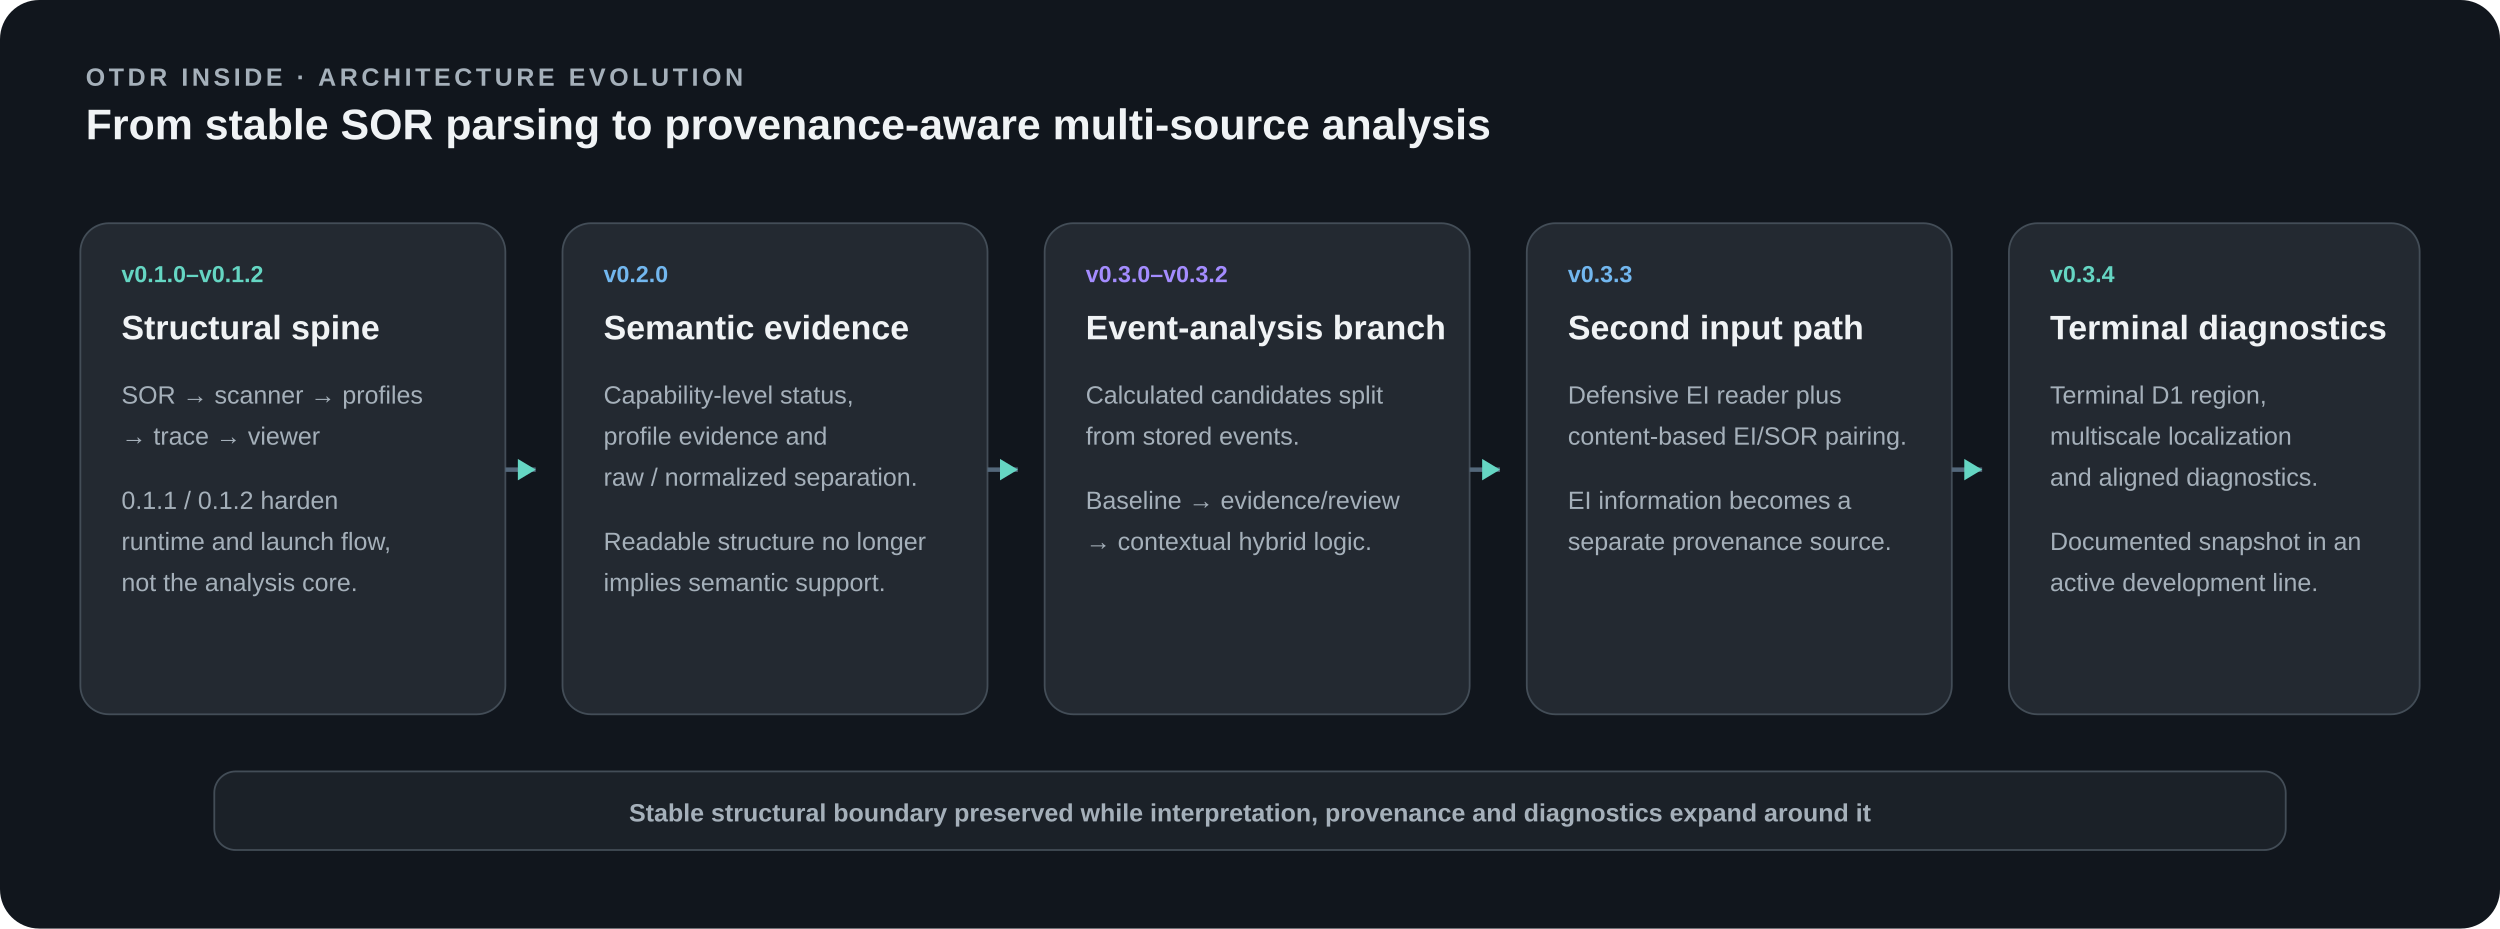
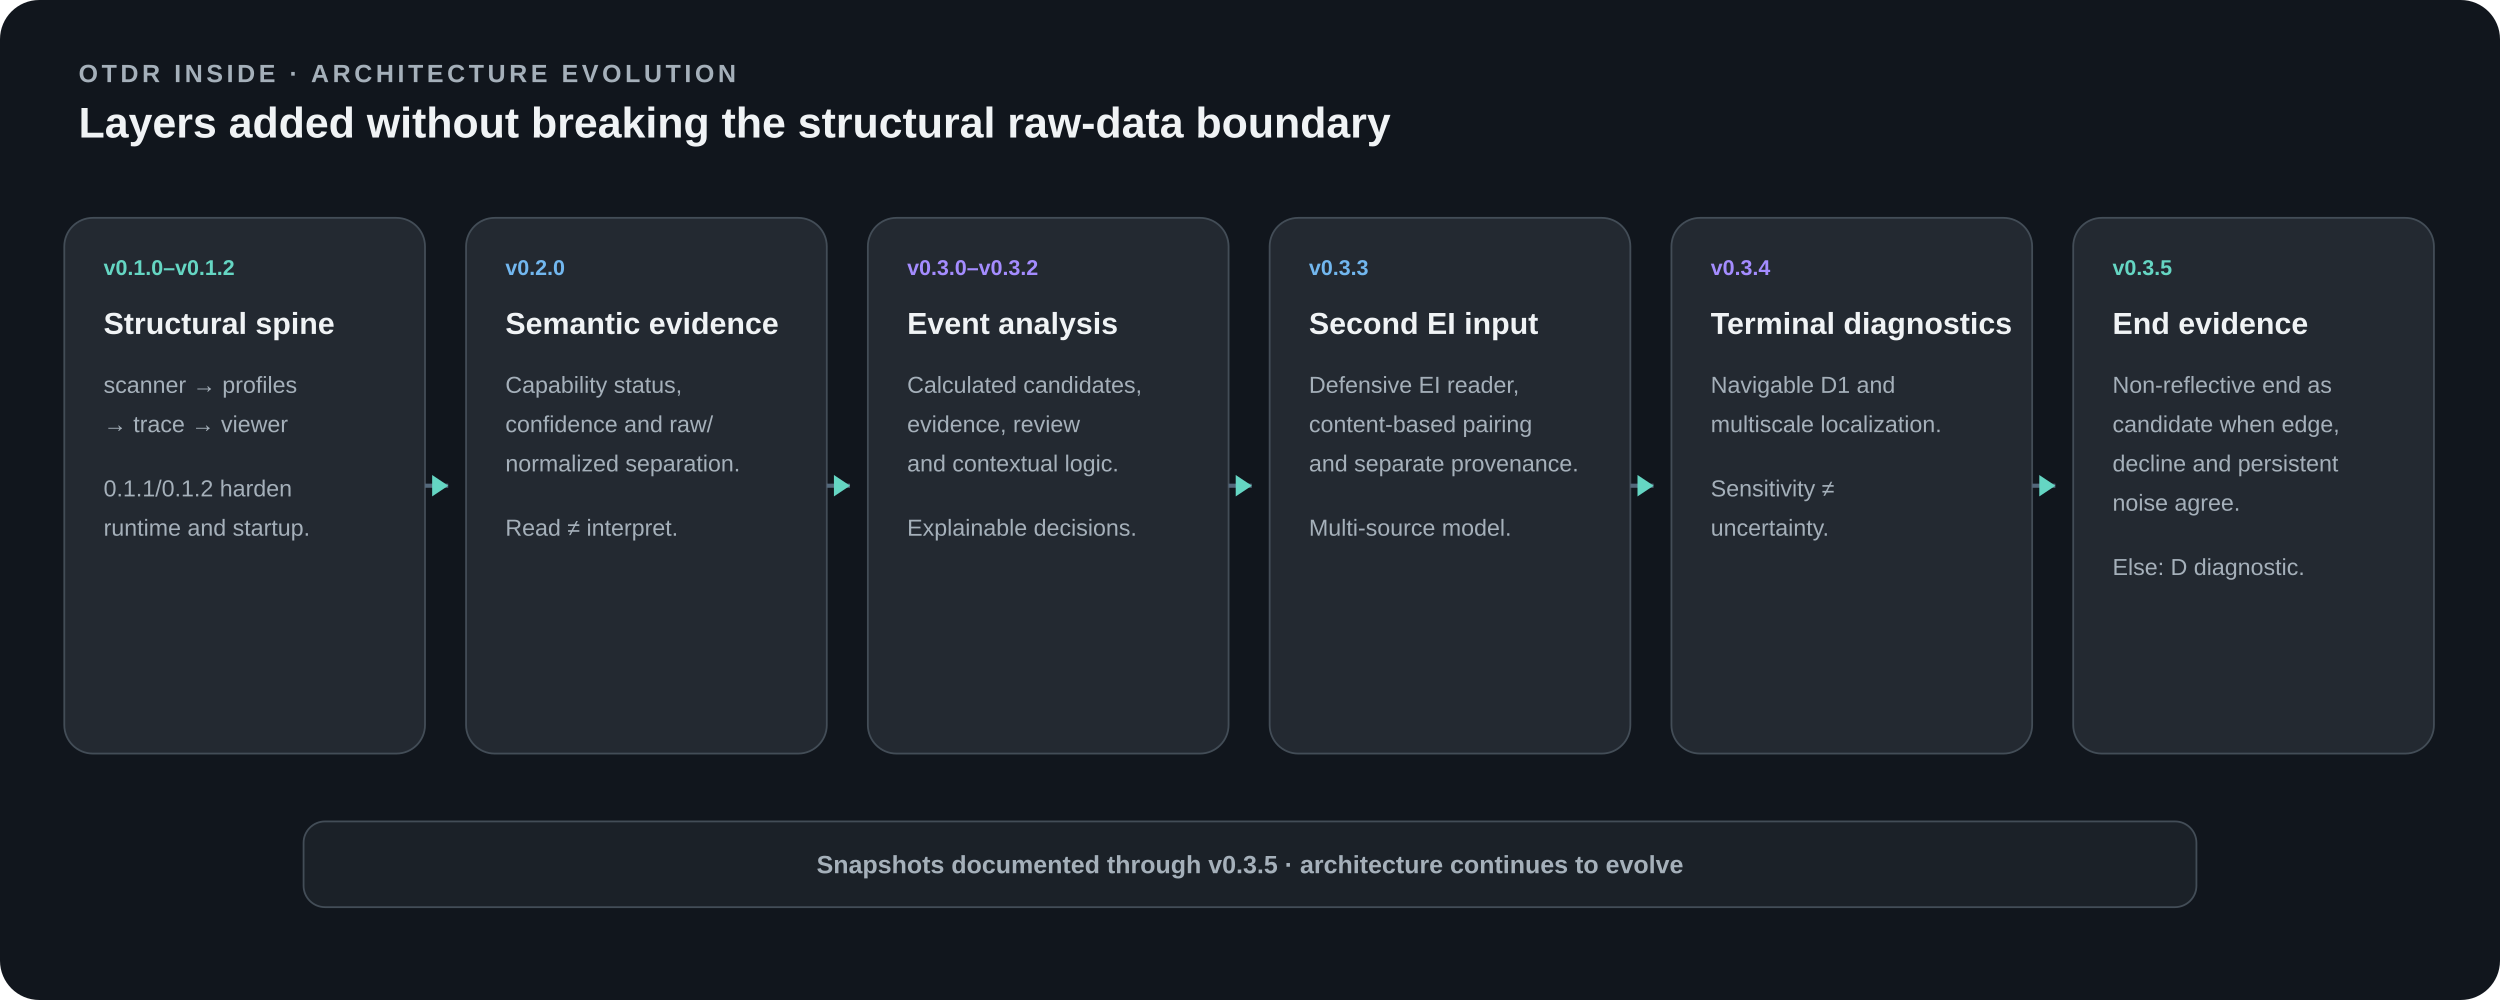
- <svg xmlns="http://www.w3.org/2000/svg" width="1400" height="520" viewBox="0 0 1400 520">
-   <rect width="1400" height="520" rx="22" fill="#11161d" />
+ <svg xmlns="http://www.w3.org/2000/svg" width="1400" height="560" viewBox="0 0 1400 560">
+   <rect width="1400" height="560" rx="22" fill="#11161d" />
  <g font-family="Segoe UI,Arial,sans-serif">
-     <text x="48" y="48" fill="#a5b0ba" font-size="14" font-weight="700" letter-spacing="2">OTDR INSIDE · ARCHITECTURE EVOLUTION</text>
-     <text x="48" y="78" fill="#f0f3f5" font-size="24" font-weight="700">From stable SOR parsing to provenance-aware multi-source analysis</text>
+     <text x="44" y="46" fill="#a5b0ba" font-size="14" font-weight="700" letter-spacing="2">OTDR INSIDE · ARCHITECTURE EVOLUTION</text>
+     <text x="44" y="77" fill="#f0f3f5" font-size="24" font-weight="700">Layers added without breaking the structural raw-data boundary</text>
    <g stroke="#434d57" fill="#232931">
-       <rect x="45" y="125" width="238" height="275" rx="16" />
-       <rect x="315" y="125" width="238" height="275" rx="16" />
-       <rect x="585" y="125" width="238" height="275" rx="16" />
-       <rect x="855" y="125" width="238" height="275" rx="16" />
-       <rect x="1125" y="125" width="230" height="275" rx="16" />
+       <rect x="36" y="122" width="202" height="300" rx="16" />
+       <rect x="261" y="122" width="202" height="300" rx="16" />
+       <rect x="486" y="122" width="202" height="300" rx="16" />
+       <rect x="711" y="122" width="202" height="300" rx="16" />
+       <rect x="936" y="122" width="202" height="300" rx="16" />
+       <rect x="1161" y="122" width="202" height="300" rx="16" />
    </g>
-     <g font-size="13" font-weight="700">
-       <text x="68" y="158" fill="#65d6c3">v0.1.0–v0.1.2</text>
-       <text x="338" y="158" fill="#72b7ef">v0.2.0</text>
-       <text x="608" y="158" fill="#a48cff">v0.3.0–v0.3.2</text>
-       <text x="878" y="158" fill="#72b7ef">v0.3.3</text>
-       <text x="1148" y="158" fill="#65d6c3">v0.3.4</text>
+     <g font-size="12" font-weight="700">
+       <text x="58" y="154" fill="#65d6c3">v0.1.0–v0.1.2</text>
+       <text x="283" y="154" fill="#72b7ef">v0.2.0</text>
+       <text x="508" y="154" fill="#a48cff">v0.3.0–v0.3.2</text>
+       <text x="733" y="154" fill="#72b7ef">v0.3.3</text>
+       <text x="958" y="154" fill="#a48cff">v0.3.4</text>
+       <text x="1183" y="154" fill="#65d6c3">v0.3.5</text>
    </g>
-     <g fill="#f0f3f5" font-size="19" font-weight="700">
-       <text x="68" y="190">Structural spine</text>
-       <text x="338" y="190">Semantic evidence</text>
-       <text x="608" y="190">Event-analysis branch</text>
-       <text x="878" y="190">Second input path</text>
-       <text x="1148" y="190">Terminal diagnostics</text>
+     <g font-size="17" font-weight="700" fill="#f0f3f5">
+       <text x="58" y="187">Structural spine</text>
+       <text x="283" y="187">Semantic evidence</text>
+       <text x="508" y="187">Event analysis</text>
+       <text x="733" y="187">Second EI input</text>
+       <text x="958" y="187">Terminal diagnostics</text>
+       <text x="1183" y="187">End evidence</text>
    </g>
-     <g fill="#a5b0ba" font-size="14">
-       <text x="68" y="226">SOR → scanner → profiles</text>
-       <text x="68" y="249">→ trace → viewer</text>
-       <text x="68" y="285">0.1.1 / 0.1.2 harden</text>
-       <text x="68" y="308">runtime and launch flow,</text>
-       <text x="68" y="331">not the analysis core.</text>
-       <text x="338" y="226">Capability-level status,</text>
-       <text x="338" y="249">profile evidence and</text>
-       <text x="338" y="272">raw / normalized separation.</text>
-       <text x="338" y="308">Readable structure no longer</text>
-       <text x="338" y="331">implies semantic support.</text>
-       <text x="608" y="226">Calculated candidates split</text>
-       <text x="608" y="249">from stored events.</text>
-       <text x="608" y="285">Baseline → evidence/review</text>
-       <text x="608" y="308">→ contextual hybrid logic.</text>
-       <text x="878" y="226">Defensive EI reader plus</text>
-       <text x="878" y="249">content-based EI/SOR pairing.</text>
-       <text x="878" y="285">EI information becomes a</text>
-       <text x="878" y="308">separate provenance source.</text>
-       <text x="1148" y="226">Terminal D1 region,</text>
-       <text x="1148" y="249">multiscale localization</text>
-       <text x="1148" y="272">and aligned diagnostics.</text>
-       <text x="1148" y="308">Documented snapshot in an</text>
-       <text x="1148" y="331">active development line.</text>
+     <g fill="#a5b0ba" font-size="13">
+       <text x="58" y="220">scanner → profiles</text>
+       <text x="58" y="242">→ trace → viewer</text>
+       <text x="58" y="278">0.1.1/0.1.2 harden</text>
+       <text x="58" y="300">runtime and startup.</text>
+       <text x="283" y="220">Capability status,</text>
+       <text x="283" y="242">confidence and raw/</text>
+       <text x="283" y="264">normalized separation.</text>
+       <text x="283" y="300">Read ≠ interpret.</text>
+       <text x="508" y="220">Calculated candidates,</text>
+       <text x="508" y="242">evidence, review</text>
+       <text x="508" y="264">and contextual logic.</text>
+       <text x="508" y="300">Explainable decisions.</text>
+       <text x="733" y="220">Defensive EI reader,</text>
+       <text x="733" y="242">content-based pairing</text>
+       <text x="733" y="264">and separate provenance.</text>
+       <text x="733" y="300">Multi-source model.</text>
+       <text x="958" y="220">Navigable D1 and</text>
+       <text x="958" y="242">multiscale localization.</text>
+       <text x="958" y="278">Sensitivity ≠</text>
+       <text x="958" y="300">uncertainty.</text>
+       <text x="1183" y="220">Non-reflective end as</text>
+       <text x="1183" y="242">candidate when edge,</text>
+       <text x="1183" y="264">decline and persistent</text>
+       <text x="1183" y="286">noise agree.</text>
+       <text x="1183" y="322">Else: D diagnostic.</text>
    </g>
-     <g stroke="#53677a" stroke-width="2.5" fill="none">
-       <path d="M283 263H300M553 263H570M823 263H840M1093 263H1110" />
+     <g stroke="#53677a" stroke-width="2.3" fill="none">
+       <path d="M238 272H251M463 272H476M688 272H701M913 272H926M1138 272H1151" />
    </g>
    <g fill="#65d6c3">
-       <path d="M300 263l-10-6v12zM570 263l-10-6v12zM840 263l-10-6v12zM1110 263l-10-6v12z" />
+       <path d="M251 272l-9-6v12zM476 272l-9-6v12zM701 272l-9-6v12zM926 272l-9-6v12zM1151 272l-9-6v12z" />
    </g>
-     <rect x="120" y="432" width="1160" height="44" rx="12" fill="#1b2128" stroke="#434d57" />
-     <text x="700" y="460" text-anchor="middle" fill="#a5b0ba" font-size="14" font-weight="600">Stable structural boundary preserved while interpretation, provenance and diagnostics expand around it</text>
+     <rect x="170" y="460" width="1060" height="48" rx="12" fill="#1b2128" stroke="#434d57" />
+     <text x="700" y="489" text-anchor="middle" fill="#a5b0ba" font-size="14" font-weight="600">Snapshots documented through v0.3.5 · architecture continues to evolve</text>
  </g>
</svg>
